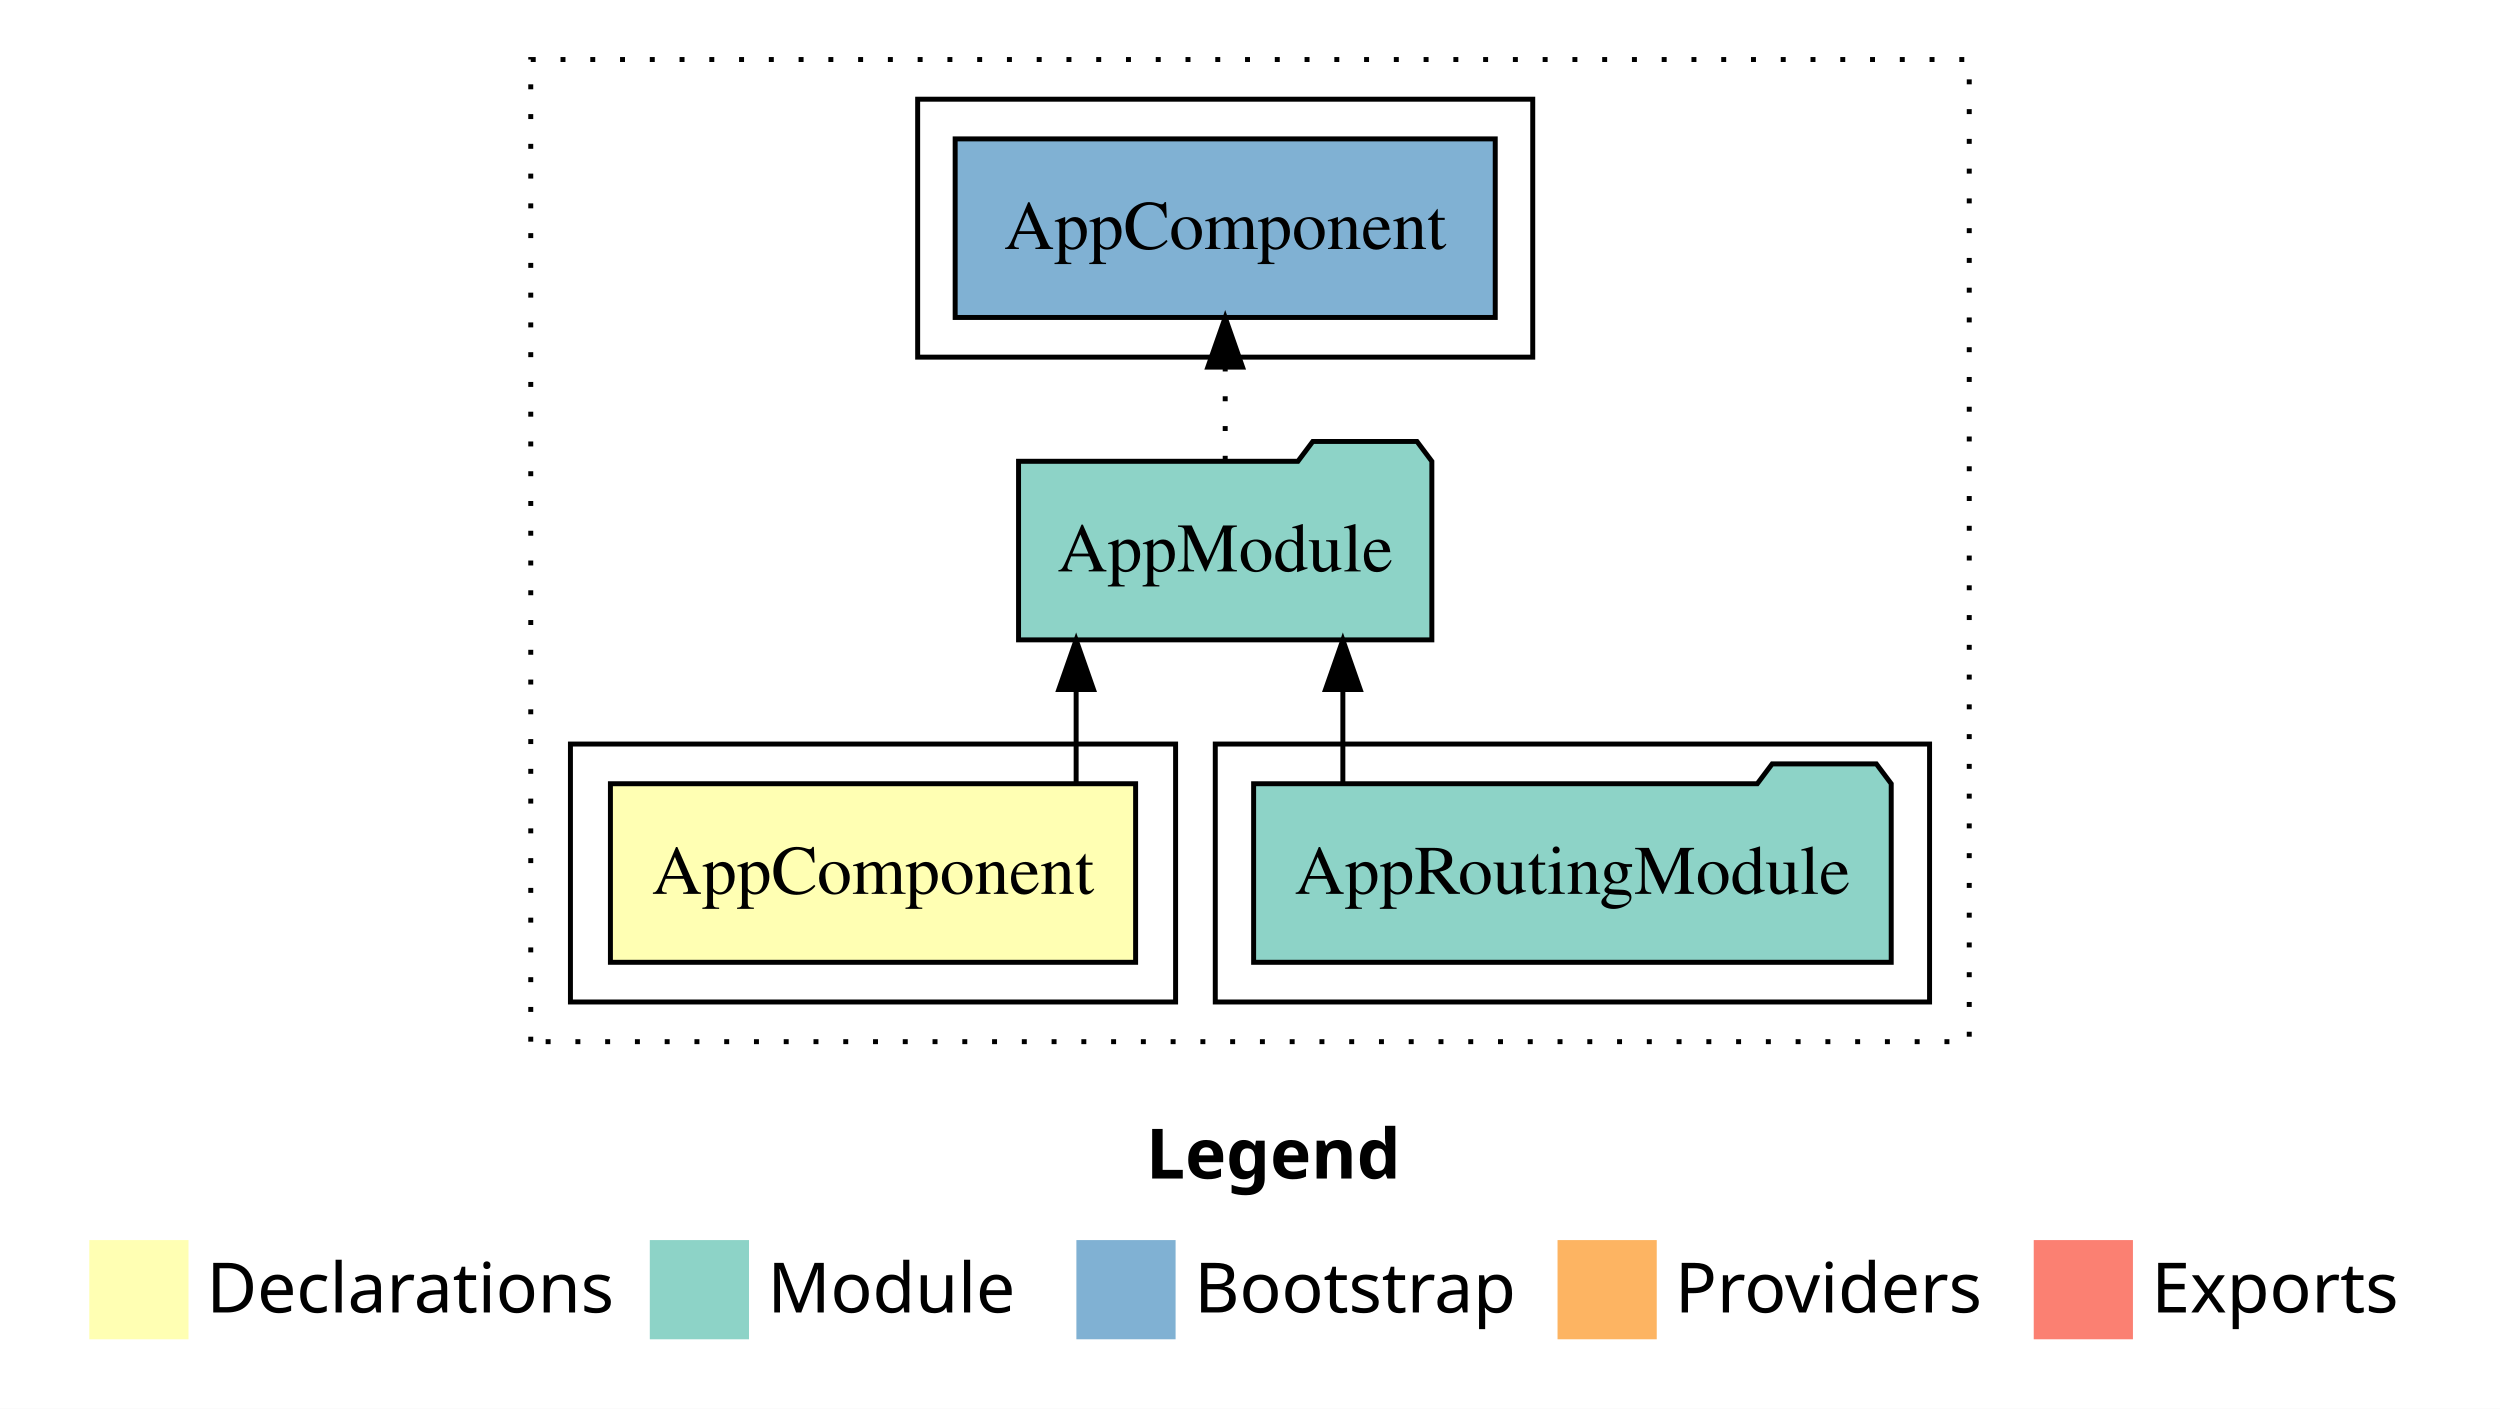
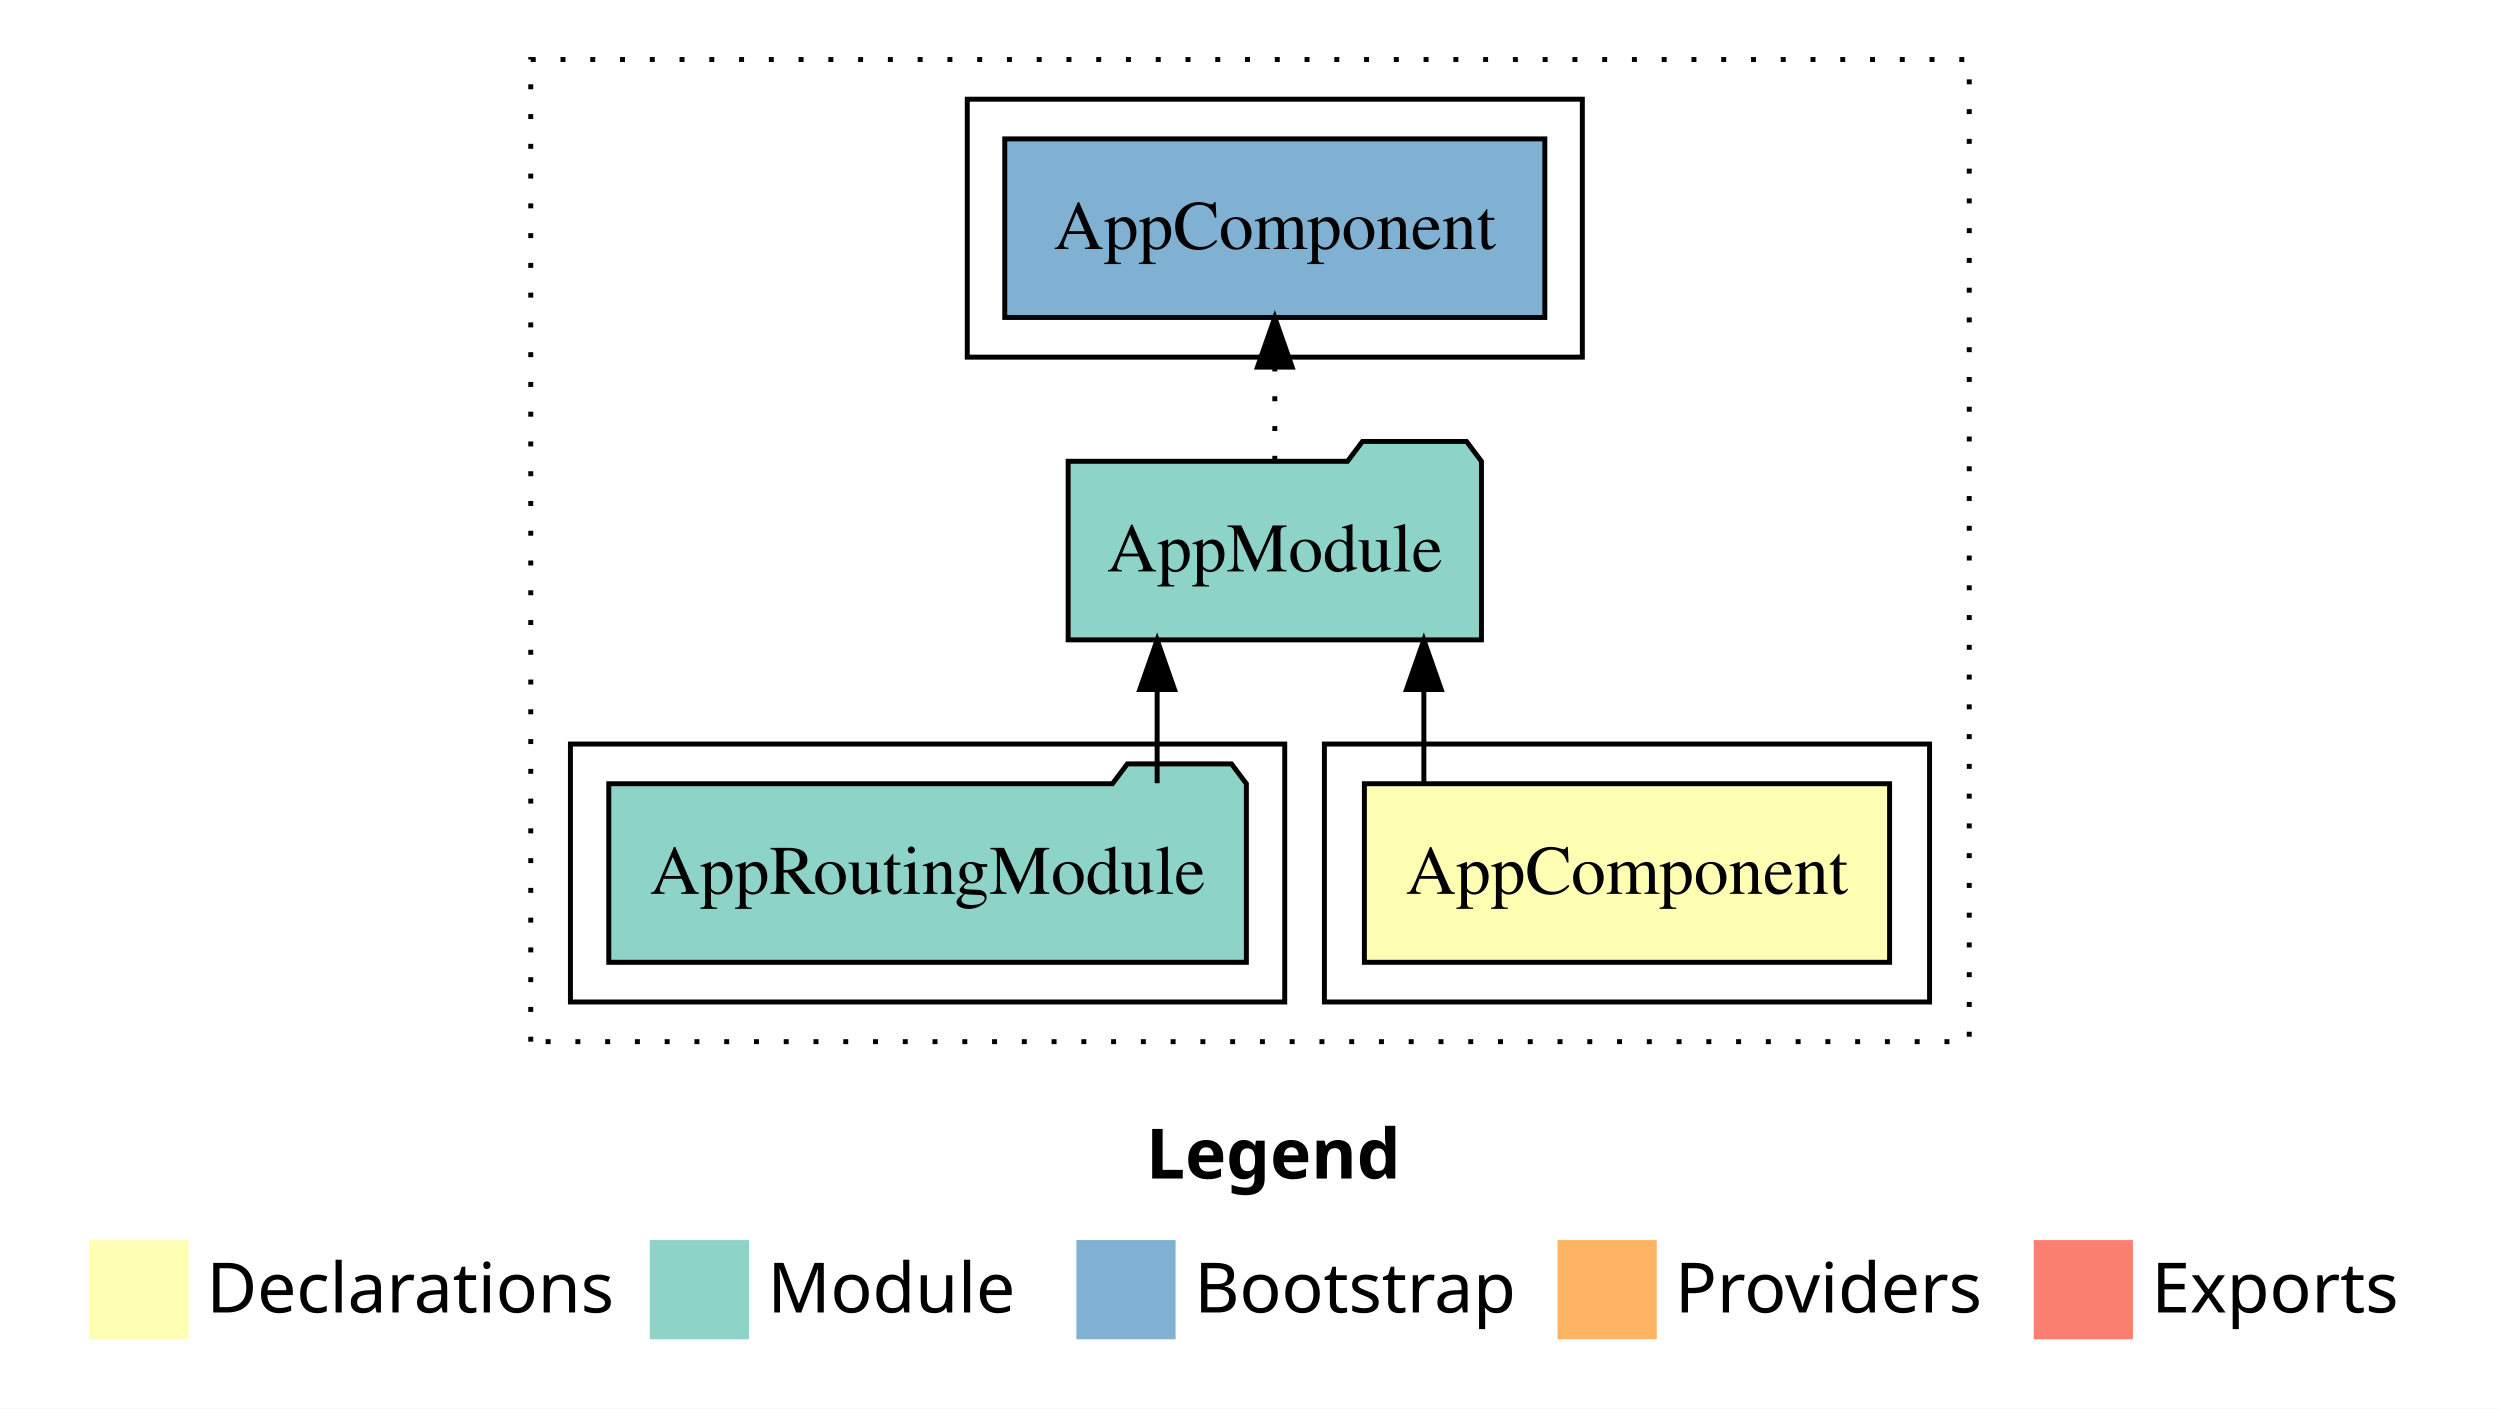
<svg xmlns="http://www.w3.org/2000/svg" width="504pt" height="284pt" viewBox="0.00 0.00 504.00 284.00">
  <g id="graph0" class="graph" transform="scale(1 1) rotate(0) translate(4 280)">
    <polygon fill="white" stroke="transparent" points="-4,4 -4,-280 500,-280 500,4 -4,4" />
    <text text-anchor="start" x="227.01" y="-42.4" font-family="sans-serif" font-weight="bold" font-size="14.00">Legend</text>
    <polygon fill="#ffffb3" stroke="transparent" points="14,-10 14,-30 34,-30 34,-10 14,-10" />
    <text text-anchor="start" x="37.63" y="-15.4" font-family="sans-serif" font-size="14.00">  Declarations</text>
    <polygon fill="#8dd3c7" stroke="transparent" points="127,-10 127,-30 147,-30 147,-10 127,-10" />
    <text text-anchor="start" x="150.73" y="-15.4" font-family="sans-serif" font-size="14.00">  Module</text>
    <polygon fill="#80b1d3" stroke="transparent" points="213,-10 213,-30 233,-30 233,-10 213,-10" />
    <text text-anchor="start" x="236.78" y="-15.4" font-family="sans-serif" font-size="14.00">  Bootstrap</text>
    <polygon fill="#fdb462" stroke="transparent" points="310,-10 310,-30 330,-30 330,-10 310,-10" />
    <text text-anchor="start" x="333.67" y="-15.4" font-family="sans-serif" font-size="14.00">  Providers</text>
    <polygon fill="#fb8072" stroke="transparent" points="406,-10 406,-30 426,-30 426,-10 406,-10" />
    <text text-anchor="start" x="429.73" y="-15.4" font-family="sans-serif" font-size="14.00">  Exports</text>
    <g id="clust1" class="cluster">
      <polygon fill="none" stroke="black" stroke-dasharray="1,5" points="103,-70 103,-268 393,-268 393,-70 103,-70" />
    </g>
-     <g id="clust4" class="cluster">
-       <polygon fill="none" stroke="black" points="241,-78 241,-130 385,-130 385,-78 241,-78" />
+     <g id="clust6" class="cluster">
+       <polygon fill="none" stroke="black" points="191,-208 191,-260 315,-260 315,-208 191,-208" />
    </g>
    <g id="clust2" class="cluster">
-       <polygon fill="none" stroke="black" points="111,-78 111,-130 233,-130 233,-78 111,-78" />
+       <polygon fill="none" stroke="black" points="263,-78 263,-130 385,-130 385,-78 263,-78" />
    </g>
-     <g id="clust6" class="cluster">
-       <polygon fill="none" stroke="black" points="181,-208 181,-260 305,-260 305,-208 181,-208" />
+     <g id="clust4" class="cluster">
+       <polygon fill="none" stroke="black" points="111,-78 111,-130 255,-130 255,-78 111,-78" />
    </g>
    <g id="node1" class="node">
-       <polygon fill="#ffffb3" stroke="black" points="224.94,-122 119.06,-122 119.06,-86 224.94,-86 224.94,-122" />
-       <text text-anchor="middle" x="172" y="-99.8" font-family="Times,serif" font-size="14.00">AppComponent</text>
+       <polygon fill="#ffffb3" stroke="black" points="376.94,-122 271.06,-122 271.06,-86 376.94,-86 376.94,-122" />
+       <text text-anchor="middle" x="324" y="-99.8" font-family="Times,serif" font-size="14.00">AppComponent</text>
    </g>
    <g id="node2" class="node">
-       <polygon fill="#8dd3c7" stroke="black" points="284.66,-187 281.66,-191 260.66,-191 257.66,-187 201.34,-187 201.34,-151 284.66,-151 284.66,-187" />
-       <text text-anchor="middle" x="243" y="-164.8" font-family="Times,serif" font-size="14.00">AppModule</text>
+       <polygon fill="#8dd3c7" stroke="black" points="294.66,-187 291.66,-191 270.66,-191 267.66,-187 211.34,-187 211.34,-151 294.66,-151 294.66,-187" />
+       <text text-anchor="middle" x="253" y="-164.8" font-family="Times,serif" font-size="14.00">AppModule</text>
    </g>
    <g id="edge1" class="edge">
-       <path fill="none" stroke="black" d="M212.95,-122.11C212.95,-122.11 212.95,-140.99 212.95,-140.99" />
-       <polygon fill="black" stroke="black" points="209.45,-140.99 212.95,-150.99 216.45,-140.99 209.45,-140.99" />
+       <path fill="none" stroke="black" d="M283.05,-122.11C283.05,-122.11 283.05,-140.99 283.05,-140.99" />
+       <polygon fill="black" stroke="black" points="279.55,-140.99 283.05,-150.99 286.55,-140.99 279.55,-140.99" />
    </g>
    <g id="node4" class="node">
-       <polygon fill="#80b1d3" stroke="black" points="297.44,-252 188.56,-252 188.56,-216 297.44,-216 297.44,-252" />
-       <text text-anchor="middle" x="243" y="-229.8" font-family="Times,serif" font-size="14.00">AppComponent </text>
+       <polygon fill="#80b1d3" stroke="black" points="307.44,-252 198.56,-252 198.56,-216 307.44,-216 307.44,-252" />
+       <text text-anchor="middle" x="253" y="-229.8" font-family="Times,serif" font-size="14.00">AppComponent </text>
    </g>
    <g id="edge3" class="edge">
-       <path fill="none" stroke="black" stroke-dasharray="1,5" d="M243,-187.11C243,-187.11 243,-205.99 243,-205.99" />
-       <polygon fill="black" stroke="black" points="239.5,-205.99 243,-215.99 246.5,-205.99 239.5,-205.99" />
+       <path fill="none" stroke="black" stroke-dasharray="1,5" d="M253,-187.11C253,-187.11 253,-205.99 253,-205.99" />
+       <polygon fill="black" stroke="black" points="249.5,-205.99 253,-215.99 256.5,-205.99 249.5,-205.99" />
    </g>
    <g id="node3" class="node">
-       <polygon fill="#8dd3c7" stroke="black" points="377.27,-122 374.27,-126 353.27,-126 350.27,-122 248.73,-122 248.73,-86 377.27,-86 377.27,-122" />
-       <text text-anchor="middle" x="313" y="-99.8" font-family="Times,serif" font-size="14.00">AppRoutingModule</text>
+       <polygon fill="#8dd3c7" stroke="black" points="247.27,-122 244.27,-126 223.27,-126 220.27,-122 118.73,-122 118.73,-86 247.27,-86 247.27,-122" />
+       <text text-anchor="middle" x="183" y="-99.8" font-family="Times,serif" font-size="14.00">AppRoutingModule</text>
    </g>
    <g id="edge2" class="edge">
-       <path fill="none" stroke="black" d="M266.72,-122.11C266.72,-122.11 266.72,-140.99 266.72,-140.99" />
-       <polygon fill="black" stroke="black" points="263.22,-140.99 266.72,-150.99 270.22,-140.99 263.22,-140.99" />
+       <path fill="none" stroke="black" d="M229.28,-122.11C229.28,-122.11 229.28,-140.99 229.28,-140.99" />
+       <polygon fill="black" stroke="black" points="225.78,-140.99 229.28,-150.99 232.78,-140.99 225.78,-140.99" />
    </g>
  </g>
</svg>
